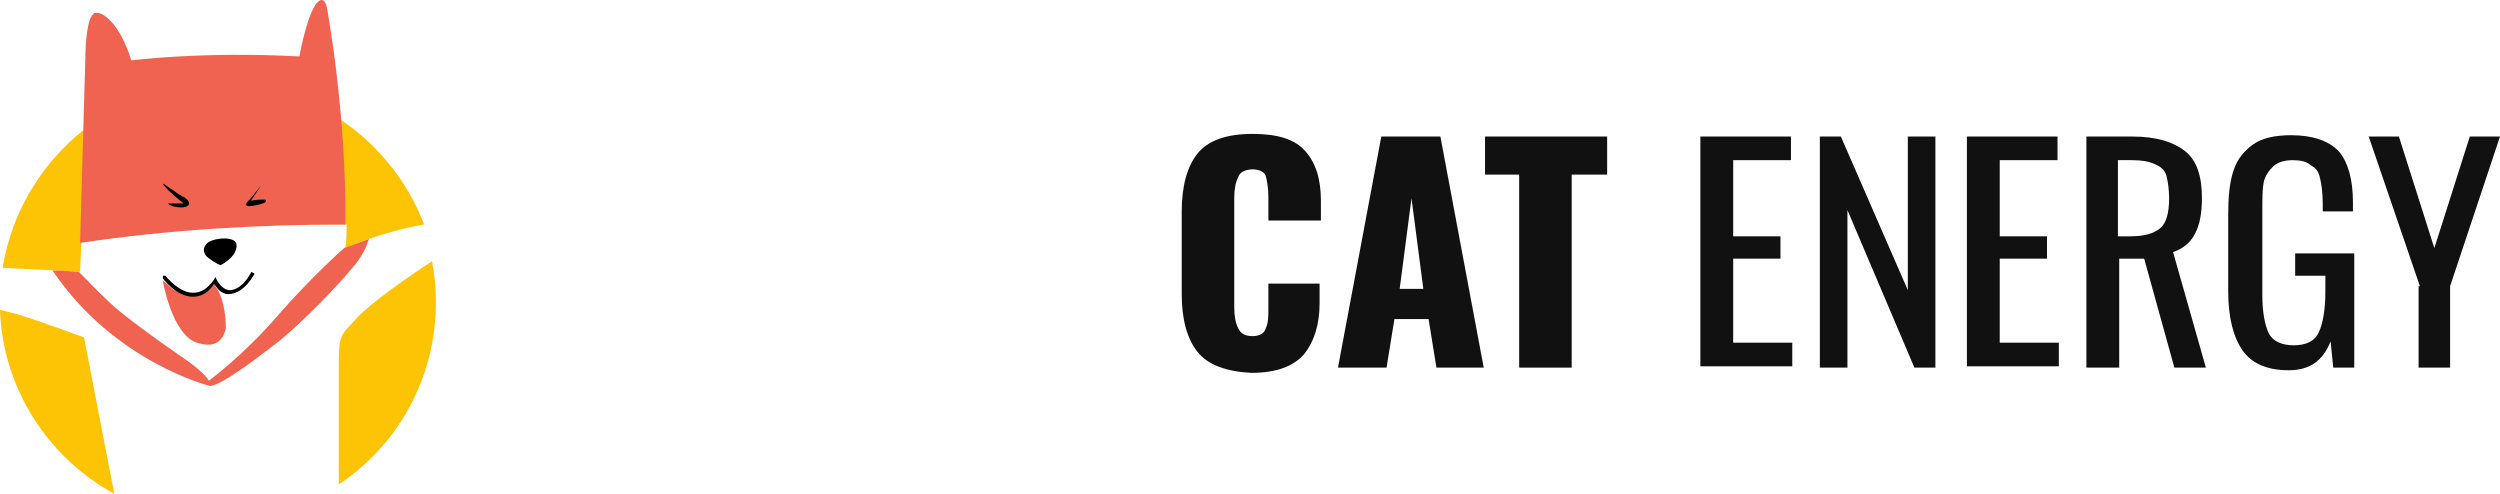
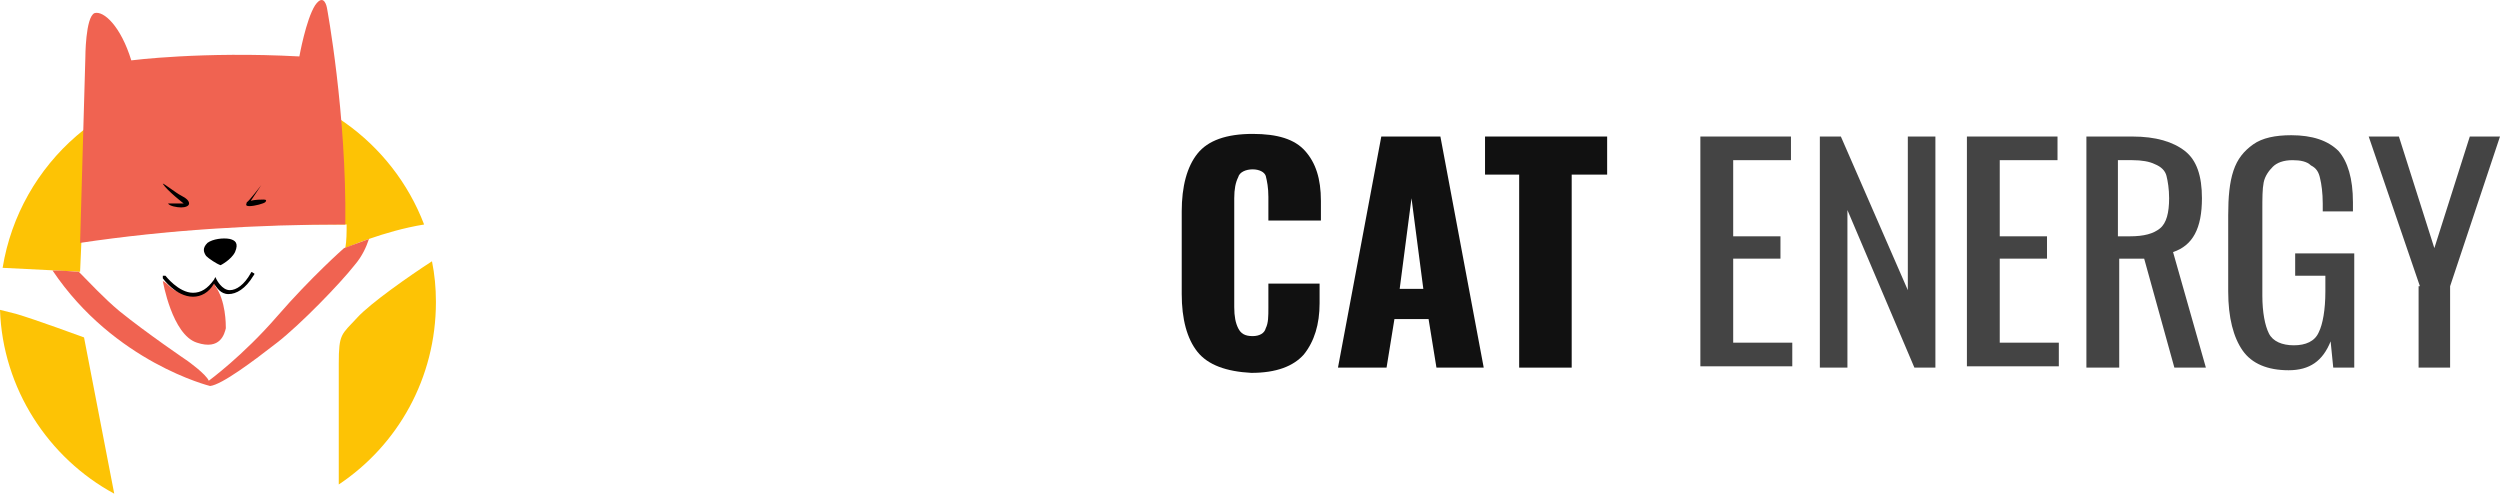
- <svg xmlns="http://www.w3.org/2000/svg" version="1.1" id="Layer_2" x="0px" y="0px" viewBox="0 0.002 190.4 37.598" style="enable-background:new 0 0 33.3 37.6;">
-   <style type="text/css">
-     .st0 {
-     fill: #FDC305;
-     }
-     .st1 {
-     fill: #F06351;
-     }
-   </style>
+ <svg xmlns="http://www.w3.org/2000/svg" viewBox="0 0.002 190.4 37.598">
  <g>
-     <path class="st0" d="M6.1,20.7l0.1-2.3c6.7-0.9,13.4-1.4,20.2-1.3c0,0.6,0,1.2-0.1,1.8c0,0,2.9-1.3,6-1.8     c-2.4-6.3-8.5-10.8-15.6-10.8c-8.3,0-15.2,6.1-16.5,14.1C2.4,20.5,6.1,20.7,6.1,20.7z" />
-     <path class="st0" d="M27.2,24.2c-1.2,1.3-1.4,1.2-1.4,3.5c0,0.9,0,4.9,0,9.2c4.5-3,7.4-8.1,7.4-13.9c0-1.1-0.1-2.1-0.3-3.1     C31.2,21,28.2,23.1,27.2,24.2z" />
-     <path class="st0" d="M6.4,25.7c0,0-3.8-1.4-5.2-1.8c-0.4-0.1-0.8-0.2-1.2-0.3c0.2,6,3.7,11.3,8.7,14L6.4,25.7z" />
+     <path fill="#FDC305" d="M6.1,20.7l0.1-2.3c6.7-0.9,13.4-1.4,20.2-1.3c0,0.6,0,1.2-0.1,1.8c0,0,2.9-1.3,6-1.8    c-2.4-6.3-8.5-10.8-15.6-10.8c-8.3,0-15.2,6.1-16.5,14.1C2.4,20.5,6.1,20.7,6.1,20.7z" />
+     <path fill="#FDC305" d="M27.2,24.2c-1.2,1.3-1.4,1.2-1.4,3.5c0,0.9,0,4.9,0,9.2c4.5-3,7.4-8.1,7.4-13.9c0-1.1-0.1-2.1-0.3-3.1    C31.2,21,28.2,23.1,27.2,24.2z" />
+     <path fill="#FDC305" d="M6.4,25.7c0,0-3.8-1.4-5.2-1.8c-0.4-0.1-0.8-0.2-1.2-0.3c0.2,6,3.7,11.3,8.7,14L6.4,25.7z" />
  </g>
-   <path class="st1" d="M26.3,17.1c0.1-8.5-1.4-16.5-1.4-16.5S24.7-0.6,24,0.4c-0.7,1.1-1.2,3.9-1.2,3.9c-7.4-0.4-12.8,0.3-12.8,0.3   C9.2,2,7.9,0.8,7.2,1C6.5,1.3,6.5,4.4,6.5,4.4L6.1,18.5C12.8,17.5,19.6,17.1,26.3,17.1z" />
-   <path d="M12.4,14c0-0.1,1,0.7,1.4,0.9c0.4,0.2,0.6,0.4,0.6,0.6c0,0.2-0.3,0.3-0.6,0.3s-0.9-0.1-1-0.3c0,0,0.6,0,0.9,0h0.3   C14.1,15.6,12.7,14.5,12.4,14z" />
-   <path d="M19.9,14.1c0,0-1,1.3-1.1,1.3c0,0.1-0.2,0.3,0.2,0.3s1.1-0.2,1.2-0.3c0.1-0.1,0.1-0.2-0.1-0.2c-0.2,0-0.7,0-1,0.1L19.9,14.1   C19.9,14.1,20,14,19.9,14.1z" />
-   <path d="M16.8,20.2c0,0,0.8-0.4,1.1-1c0.3-0.7,0-0.9-0.4-1c-0.5-0.1-1.3,0-1.7,0.3c-0.4,0.4-0.3,0.7-0.1,1   C15.9,19.7,16.5,20.1,16.8,20.2z" />
-   <path class="st1" d="M16.3,21.5c0,0-0.2,0.4-0.5,0.6c-0.2,0.2-0.6,0.4-1,0.4c-0.6,0-1.1-0.2-1.5-0.4c-0.2-0.1-0.4-0.3-0.5-0.4   c-0.2-0.2-0.4-0.3-0.4-0.3s0.7,4.1,2.6,4.7c1.8,0.6,2.1-0.7,2.2-1.1c0-0.3,0-2.1-0.8-3.2C16.5,21.4,16.4,21.6,16.3,21.5z" />
+   <path fill="#F06351" d="M26.3,17.1c0.1-8.5-1.4-16.5-1.4-16.5S24.7-0.6,24,0.4c-0.7,1.1-1.2,3.9-1.2,3.9c-7.4-0.4-12.8,0.3-12.8,0.3  C9.2,2,7.9,0.8,7.2,1C6.5,1.3,6.5,4.4,6.5,4.4L6.1,18.5C12.8,17.5,19.6,17.1,26.3,17.1z" />
+   <path d="M12.4,14c0-0.1,1,0.7,1.4,0.9c0.4,0.2,0.6,0.4,0.6,0.6c0,0.2-0.3,0.3-0.6,0.3s-0.9-0.1-1-0.3c0,0,0.6,0,0.9,0h0.3  C14.1,15.6,12.7,14.5,12.4,14z" />
+   <path d="M19.9,14.1c0,0-1,1.3-1.1,1.3c0,0.1-0.2,0.3,0.2,0.3s1.1-0.2,1.2-0.3c0.1-0.1,0.1-0.2-0.1-0.2c-0.2,0-0.7,0-1,0.1L19.9,14.1  C19.9,14.1,20,14,19.9,14.1z" />
+   <path d="M16.8,20.2c0,0,0.8-0.4,1.1-1c0.3-0.7,0-0.9-0.4-1c-0.5-0.1-1.3,0-1.7,0.3c-0.4,0.4-0.3,0.7-0.1,1  C15.9,19.7,16.5,20.1,16.8,20.2z" />
+   <path fill="#F06351" d="M16.3,21.5c0,0-0.2,0.4-0.5,0.6c-0.2,0.2-0.6,0.4-1,0.4c-0.6,0-1.1-0.2-1.5-0.4c-0.2-0.1-0.4-0.3-0.5-0.4  c-0.2-0.2-0.4-0.3-0.4-0.3s0.7,4.1,2.6,4.7c1.8,0.6,2.1-0.7,2.2-1.1c0-0.3,0-2.1-0.8-3.2C16.5,21.4,16.4,21.6,16.3,21.5z" />
  <g>
-     <path d="M14.7,22.6C14.7,22.6,14.7,22.6,14.7,22.6c-1.3,0-2.3-1.4-2.3-1.4c0-0.1,0-0.2,0-0.2c0.1,0,0.2,0,0.2,0c0,0,1,1.3,2.1,1.3     c0,0,0,0,0,0c0.6,0,1.1-0.3,1.6-1l0.1-0.2l0.1,0.2c0,0,0.4,0.8,1,0.8c0.5,0,1.1-0.4,1.6-1.3c0-0.1,0.1-0.1,0.2,0     c0.1,0,0.1,0.1,0,0.2c-0.6,1-1.3,1.4-1.9,1.4c-0.6,0-0.9-0.5-1.1-0.8C15.9,22.3,15.3,22.6,14.7,22.6z" />
+     <path d="M14.7,22.6C14.7,22.6,14.7,22.6,14.7,22.6c-1.3,0-2.3-1.4-2.3-1.4c0-0.1,0-0.2,0-0.2c0.1,0,0.2,0,0.2,0c0,0,1,1.3,2.1,1.3    c0,0,0,0,0,0c0.6,0,1.1-0.3,1.6-1l0.1-0.2l0.1,0.2c0,0,0.4,0.8,1,0.8c0.5,0,1.1-0.4,1.6-1.3c0-0.1,0.1-0.1,0.2,0    c0.1,0,0.1,0.1,0,0.2c-0.6,1-1.3,1.4-1.9,1.4c-0.6,0-0.9-0.5-1.1-0.8C15.9,22.3,15.3,22.6,14.7,22.6z" />
  </g>
-   <path class="st1" d="M26.2,18.9c0,0-2.5,2.2-5.1,5.2S15.9,29,15.9,29c-0.2-0.5-1.6-1.5-1.6-1.5s-3.1-2.1-5.2-3.8   c-1.2-1-2.3-2.2-3.1-3c-0.3,0-1.1-0.1-2-0.1c4.7,7,12,8.8,12,8.8c0.9-0.1,3.3-1.9,5.1-3.3c1.8-1.4,4.8-4.5,5.9-5.9   c0.6-0.7,0.9-1.4,1.1-2C27,18.6,26.2,18.9,26.2,18.9z" />
+   <path fill="#F06351" d="M26.2,18.9c0,0-2.5,2.2-5.1,5.2S15.9,29,15.9,29c-0.2-0.5-1.6-1.5-1.6-1.5s-3.1-2.1-5.2-3.8  c-1.2-1-2.3-2.2-3.1-3c-0.3,0-1.1-0.1-2-0.1c4.7,7,12,8.8,12,8.8c0.9-0.1,3.3-1.9,5.1-3.3c1.8-1.4,4.8-4.5,5.9-5.9  c0.6-0.7,0.9-1.4,1.1-2C27,18.6,26.2,18.9,26.2,18.9z" />
  <g transform="matrix(1, 0, 0, 1, 90, 10.2)">
-     <path class="st0" d="M1.2,16.6c-0.8-1-1.2-2.5-1.2-4.4V5.9c0-1.9,0.4-3.4,1.2-4.4C2,0.5,3.4,0,5.4,0c1.9,0,3.2,0.4,4,1.3     c0.8,0.9,1.2,2.1,1.2,3.8v1.5H6.6V4.8c0-0.7-0.1-1.2-0.2-1.6C6.3,2.9,5.9,2.7,5.4,2.7S4.4,2.9,4.3,3.3C4.1,3.7,4,4.2,4,4.9v8.3     c0,0.7,0.1,1.2,0.3,1.6c0.2,0.4,0.5,0.6,1.1,0.6c0.5,0,0.9-0.2,1-0.6c0.2-0.4,0.2-0.9,0.2-1.6v-1.8h3.9v1.5c0,1.6-0.4,2.9-1.2,3.9     c-0.8,0.9-2.1,1.4-4,1.4C3.4,18.1,2,17.6,1.2,16.6z" style="fill: rgb(17, 17, 17);" />
-     <path class="st0" d="M15.2,0.2h4.5L23,17.8h-3.6l-0.6-3.7h-2.6l-0.6,3.7h-3.7L15.2,0.2z M18.4,11.8l-0.9-6.9l-0.9,6.9H18.4z" style="fill: rgb(17, 17, 17);" />
-     <path class="st0" d="M25.8,3.1h-2.7V0.2h9.3v2.9h-2.7v14.7h-4V3.1z" style="fill: rgb(17, 17, 17);" />
-     <path class="st0" d="M39.5,0.2h6.9v1.8H42v5.8h3.6v1.7H42v6.4h4.5v1.8h-7V0.2z" style="fill: rgb(17, 17, 17);" />
-     <path class="st0" d="M48.5,0.2h1.7l5.1,11.7V0.2h2.1v17.6h-1.6l-5.1-12v12h-2.1V0.2z" style="fill: rgb(17, 17, 17);" />
-     <path class="st0" d="M59.8,0.2h6.9v1.8h-4.4v5.8h3.6v1.7h-3.6v6.4h4.5v1.8h-7V0.2z" style="fill: rgb(17, 17, 17);" />
-     <path class="st0" d="M68.8,0.2h3.6c1.8,0,3.1,0.4,4,1.1s1.3,1.9,1.3,3.6c0,2.3-0.7,3.6-2.2,4.1l2.5,8.8h-2.4l-2.3-8.3h-1.9v8.3     h-2.5V0.2z M72.2,7.8c1.1,0,1.8-0.2,2.3-0.6C75,6.8,75.2,6,75.2,4.9c0-0.7-0.1-1.3-0.2-1.7s-0.4-0.7-0.9-0.9     c-0.4-0.2-1-0.3-1.7-0.3h-1.1v5.8H72.2z" style="fill: rgb(17, 17, 17);" />
-     <path class="st0" d="M80.8,16.5c-0.7-1-1.1-2.5-1.1-4.5V6.2c0-1.4,0.1-2.5,0.4-3.4c0.3-0.9,0.8-1.5,1.5-2c0.7-0.5,1.7-0.7,2.9-0.7     c1.6,0,2.8,0.4,3.6,1.2c0.7,0.8,1.1,2.1,1.1,3.9v0.7h-2.3V5.3c0-0.8-0.1-1.5-0.2-1.9c-0.1-0.5-0.3-0.8-0.7-1     C85.7,2.1,85.2,2,84.6,2c-0.7,0-1.2,0.2-1.5,0.5c-0.3,0.3-0.6,0.7-0.7,1.2c-0.1,0.5-0.1,1.2-0.1,2.1v6.5c0,1.3,0.2,2.3,0.5,2.9     c0.3,0.6,1,0.9,1.9,0.9c0.9,0,1.6-0.3,1.9-1c0.3-0.6,0.5-1.7,0.5-3.1v-1.2h-2.3V9.1h4.5v8.7h-1.6l-0.2-2c-0.6,1.5-1.6,2.2-3.2,2.2     C82.7,18,81.5,17.5,80.8,16.5z" style="fill: rgb(17, 17, 17);" />
-     <path class="st0" d="M94.3,11.6L90.4,0.2h2.3l2.7,8.5l2.7-8.5h2.3l-3.8,11.4v6.2h-2.4V11.6z" style="fill: rgb(17, 17, 17);" />
+     <path fill="#111111" d="M1.2,16.6c-0.8-1-1.2-2.5-1.2-4.4V5.9c0-1.9,0.4-3.4,1.2-4.4C2,0.5,3.4,0,5.4,0c1.9,0,3.2,0.4,4,1.3    c0.8,0.9,1.2,2.1,1.2,3.8v1.5H6.6V4.8c0-0.7-0.1-1.2-0.2-1.6C6.3,2.9,5.9,2.7,5.4,2.7S4.4,2.9,4.3,3.3C4.1,3.7,4,4.2,4,4.9v8.3    c0,0.7,0.1,1.2,0.3,1.6c0.2,0.4,0.5,0.6,1.1,0.6c0.5,0,0.9-0.2,1-0.6c0.2-0.4,0.2-0.9,0.2-1.6v-1.8h3.9v1.5c0,1.6-0.4,2.9-1.2,3.9    c-0.8,0.9-2.1,1.4-4,1.4C3.4,18.1,2,17.6,1.2,16.6z" />
+     <path fill="#111111" d="M15.2,0.2h4.5L23,17.8h-3.6l-0.6-3.7h-2.6l-0.6,3.7h-3.7L15.2,0.2z M18.4,11.8l-0.9-6.9l-0.9,6.9H18.4z" />
+     <path fill="#111111" d="M25.8,3.1h-2.7V0.2h9.3v2.9h-2.7v14.7h-4V3.1z" />
+     <path fill="#444444" d="M39.5,0.2h6.9v1.8H42v5.8h3.6v1.7H42v6.4h4.5v1.8h-7V0.2z" />
+     <path fill="#444444" d="M48.5,0.2h1.7l5.1,11.7V0.2h2.1v17.6h-1.6l-5.1-12v12h-2.1V0.2z" />
+     <path fill="#444444" d="M59.8,0.2h6.9v1.8h-4.4v5.8h3.6v1.7h-3.6v6.4h4.5v1.8h-7V0.2z" />
+     <path fill="#444444" d="M68.8,0.2h3.6c1.8,0,3.1,0.4,4,1.1s1.3,1.9,1.3,3.6c0,2.3-0.7,3.6-2.2,4.1l2.5,8.8h-2.4l-2.3-8.3h-1.9v8.3    h-2.5V0.2z M72.2,7.8c1.1,0,1.8-0.2,2.3-0.6C75,6.8,75.2,6,75.2,4.9c0-0.7-0.1-1.3-0.2-1.7s-0.4-0.7-0.9-0.9    c-0.4-0.2-1-0.3-1.7-0.3h-1.1v5.8H72.2z" />
+     <path fill="#444444" d="M80.8,16.5c-0.7-1-1.1-2.5-1.1-4.5V6.2c0-1.4,0.1-2.5,0.4-3.4c0.3-0.9,0.8-1.5,1.5-2c0.7-0.5,1.7-0.7,2.9-0.7    c1.6,0,2.8,0.4,3.6,1.2c0.7,0.8,1.1,2.1,1.1,3.9v0.7h-2.3V5.3c0-0.8-0.1-1.5-0.2-1.9c-0.1-0.5-0.3-0.8-0.7-1    C85.7,2.1,85.2,2,84.6,2c-0.7,0-1.2,0.2-1.5,0.5c-0.3,0.3-0.6,0.7-0.7,1.2c-0.1,0.5-0.1,1.2-0.1,2.1v6.5c0,1.3,0.2,2.3,0.5,2.9    c0.3,0.6,1,0.9,1.9,0.9c0.9,0,1.6-0.3,1.9-1c0.3-0.6,0.5-1.7,0.5-3.1v-1.2h-2.3V9.1h4.5v8.7h-1.6l-0.2-2c-0.6,1.5-1.6,2.2-3.2,2.2    C82.7,18,81.5,17.5,80.8,16.5z" />
+     <path fill="#444444" d="M94.3,11.6L90.4,0.2h2.3l2.7,8.5l2.7-8.5h2.3l-3.8,11.4v6.2h-2.4V11.6z" />
  </g>
</svg>
